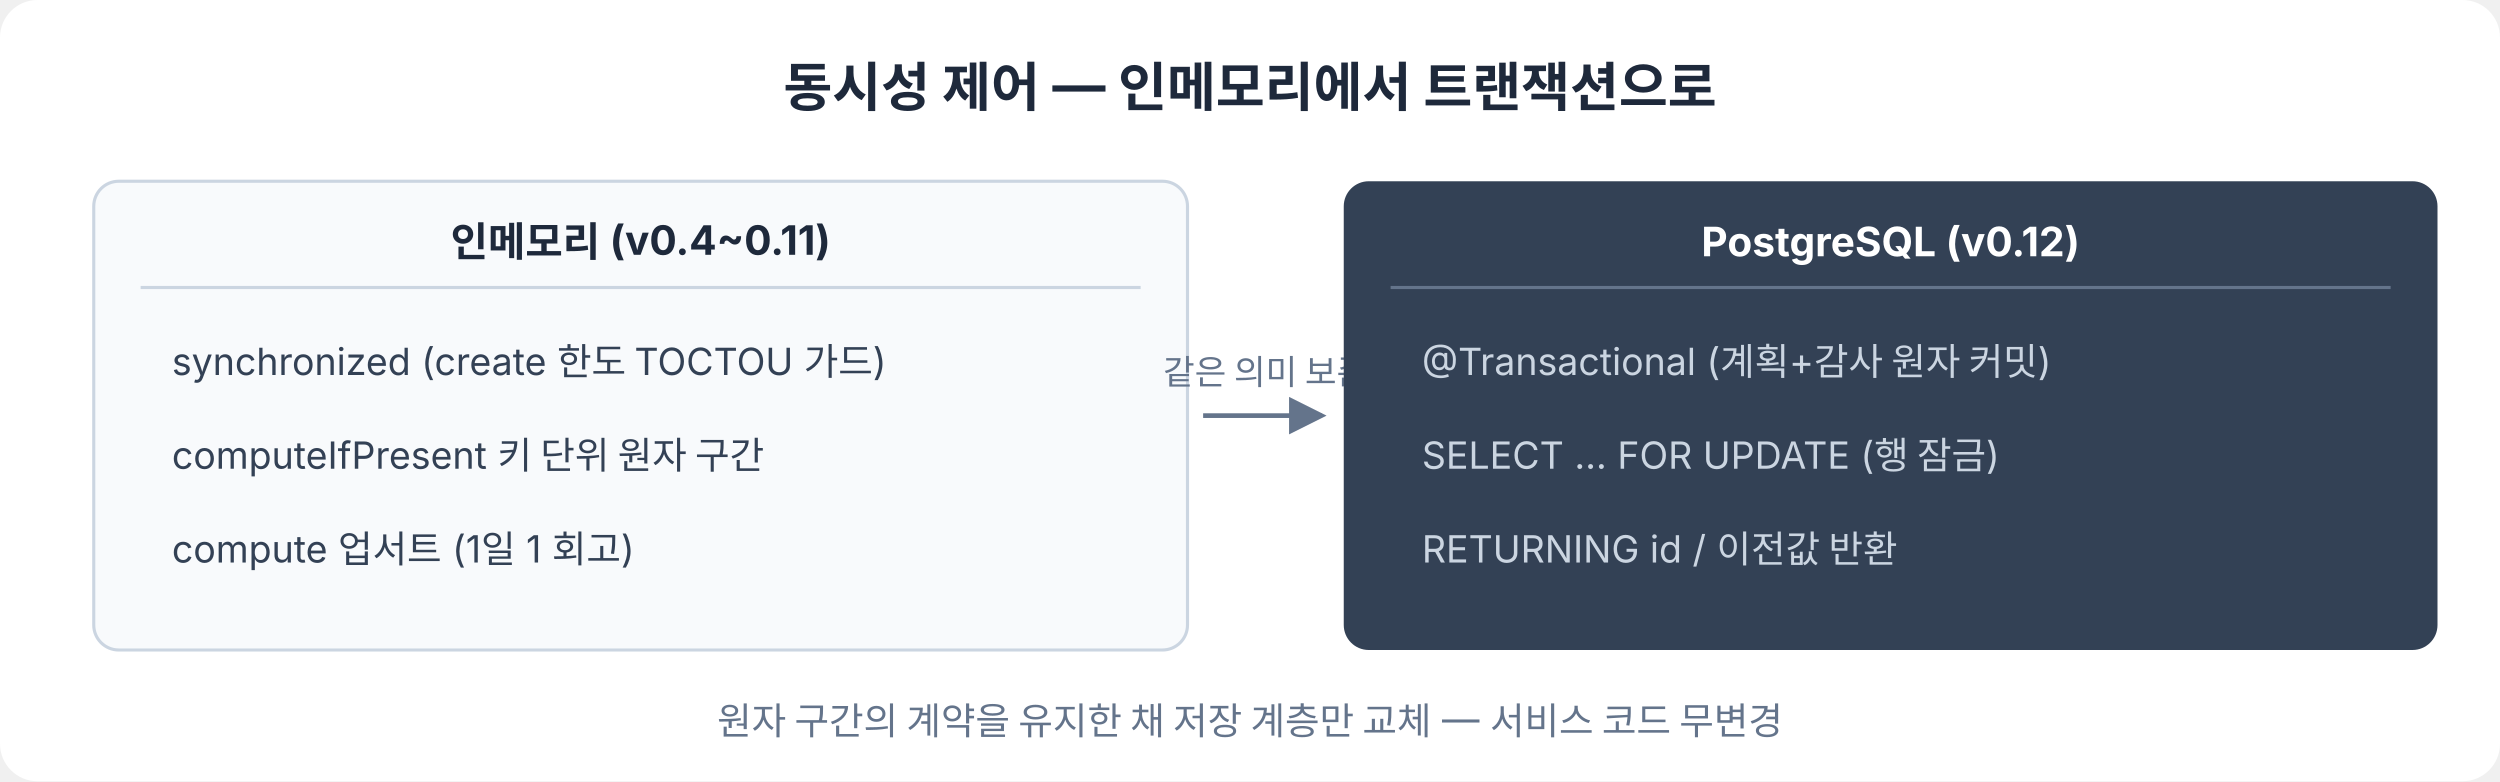
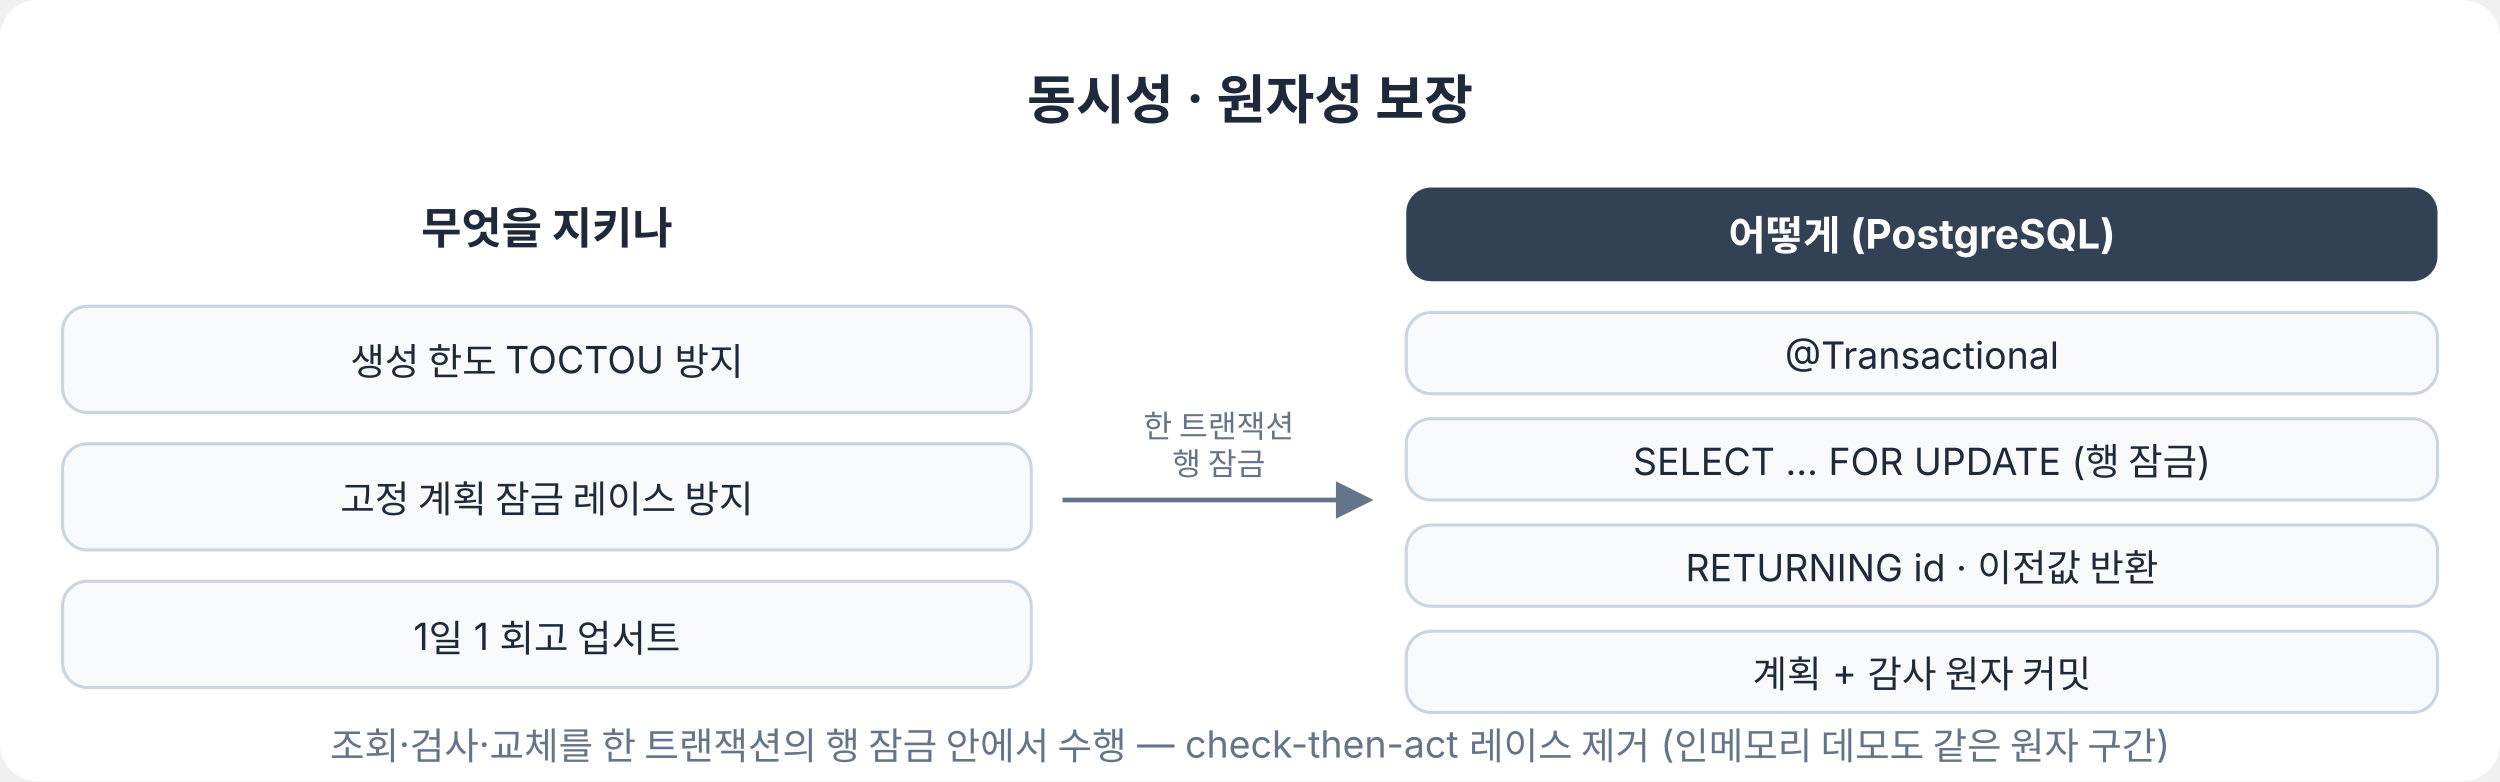
<svg xmlns="http://www.w3.org/2000/svg" viewBox="0 0 800 250" font-family="-apple-system, 'Segoe UI', 'Malgun Gothic', sans-serif">
  <defs>
    <marker id="arrow" markerWidth="8" markerHeight="8" refX="7" refY="4" orient="auto">
      <path d="M0,0 L8,4 L0,8 z" fill="#64748b" />
    </marker>
  </defs>
  <rect width="800" height="250" fill="#ffffff" rx="12" />
-   <text x="400" y="34" text-anchor="middle" font-size="17" font-weight="bold" fill="#1e293b">동시성 제어 — 인메모리에서 트랜잭션으로</text>
-   <rect x="30" y="58" width="350" height="150" rx="8" fill="#f8fafc" stroke="#cbd5e1" />
-   <text x="205" y="82" text-anchor="middle" font-size="13" font-weight="bold" fill="#1e293b">인메모리 (v0.4~0.11)</text>
-   <line x1="45" y1="92" x2="365" y2="92" stroke="#cbd5e1" stroke-width="1" />
-   <text x="55" y="120" font-size="12" fill="#334155">synchronized (create 한도 TOCTOU 가드)</text>
-   <text x="55" y="150" font-size="12" fill="#334155">computeIfPresent 키 단위 원자 구간</text>
-   <text x="55" y="180" font-size="12" fill="#334155">compute 업서트 (1일 1 회고)</text>
-   <text x="405" y="123" text-anchor="middle" font-size="11" fill="#64748b">같은 의미 보존</text>
-   <line x1="385" y1="133" x2="423" y2="133" stroke="#64748b" stroke-width="1.5" marker-end="url(#arrow)" />
-   <rect x="430" y="58" width="350" height="150" rx="8" fill="#334155" />
-   <text x="605" y="82" text-anchor="middle" font-size="13" font-weight="bold" fill="#ffffff">PostgreSQL (v0.12)</text>
-   <line x1="445" y1="92" x2="765" y2="92" stroke="#64748b" stroke-width="1" />
-   <text x="455" y="120" font-size="12" fill="#cbd5e1">@Transactional (계획+감사 원자 커밋)</text>
-   <text x="455" y="150" font-size="12" fill="#cbd5e1">SELECT … FOR UPDATE (행 잠금)</text>
-   <text x="455" y="180" font-size="12" fill="#cbd5e1">RETURNING id / 이전값 반환</text>
-   <text x="400" y="235" text-anchor="middle" font-size="12" fill="#64748b">원자 구간의 계약을 유지한 채 저장 계층만 교체 — 서비스 코드 무변경</text>
+   <text x="400" y="38" text-anchor="middle" font-size="17" font-weight="bold" fill="#1e293b">동시성 · 원자성 보장</text>
+   <text x="175" y="78" text-anchor="middle" font-size="14" font-weight="bold" fill="#1e293b">무엇을 지키나</text>
+   <rect x="20" y="98" width="310" height="34" rx="8" fill="#f8fafc" stroke="#cbd5e1" />
+   <text x="175" y="120" text-anchor="middle" font-size="12" fill="#1e293b">생성 한도 TOCTOU 방지</text>
+   <rect x="20" y="142" width="310" height="34" rx="8" fill="#f8fafc" stroke="#cbd5e1" />
+   <text x="175" y="164" text-anchor="middle" font-size="12" fill="#1e293b">고정 계획 잠금 레이스 방지</text>
+   <rect x="20" y="186" width="310" height="34" rx="8" fill="#f8fafc" stroke="#cbd5e1" />
+   <text x="175" y="208" text-anchor="middle" font-size="12" fill="#1e293b">1일 1 회고 업서트</text>
+   <text x="390" y="140" text-anchor="middle" font-size="10" fill="#64748b">한 트랜잭션</text>
+   <text x="390" y="152" text-anchor="middle" font-size="10" fill="#64748b">행 잠금</text>
+   <line x1="340" y1="160" x2="438" y2="160" stroke="#64748b" stroke-width="1.5" marker-end="url(#arrow)" />
+   <rect x="450" y="60" width="330" height="30" rx="8" fill="#334155" />
+   <text x="615" y="80" text-anchor="middle" font-size="13" font-weight="bold" fill="#ffffff">어떻게 (PostgreSQL)</text>
+   <rect x="450" y="100" width="330" height="26" rx="8" fill="#f8fafc" stroke="#cbd5e1" />
+   <text x="615" y="118" text-anchor="middle" font-size="12" fill="#1e293b">@Transactional</text>
+   <rect x="450" y="134" width="330" height="26" rx="8" fill="#f8fafc" stroke="#cbd5e1" />
+   <text x="615" y="152" text-anchor="middle" font-size="12" fill="#1e293b">SELECT … FOR UPDATE (행 잠금)</text>
+   <rect x="450" y="168" width="330" height="26" rx="8" fill="#f8fafc" stroke="#cbd5e1" />
+   <text x="615" y="186" text-anchor="middle" font-size="12" fill="#1e293b">RETURNING id · 이전값 반환</text>
+   <rect x="450" y="202" width="330" height="26" rx="8" fill="#f8fafc" stroke="#cbd5e1" />
+   <text x="615" y="220" text-anchor="middle" font-size="12" fill="#1e293b">계획 + 감사 원자 커밋</text>
+   <text x="400" y="243" text-anchor="middle" font-size="12" fill="#64748b">조회·검사·교체를 한 트랜잭션의 행 잠금 안에서 수행 — check-then-act 레이스 제거 (인메모리 데모도 같은 원자 구간)</text>
</svg>
